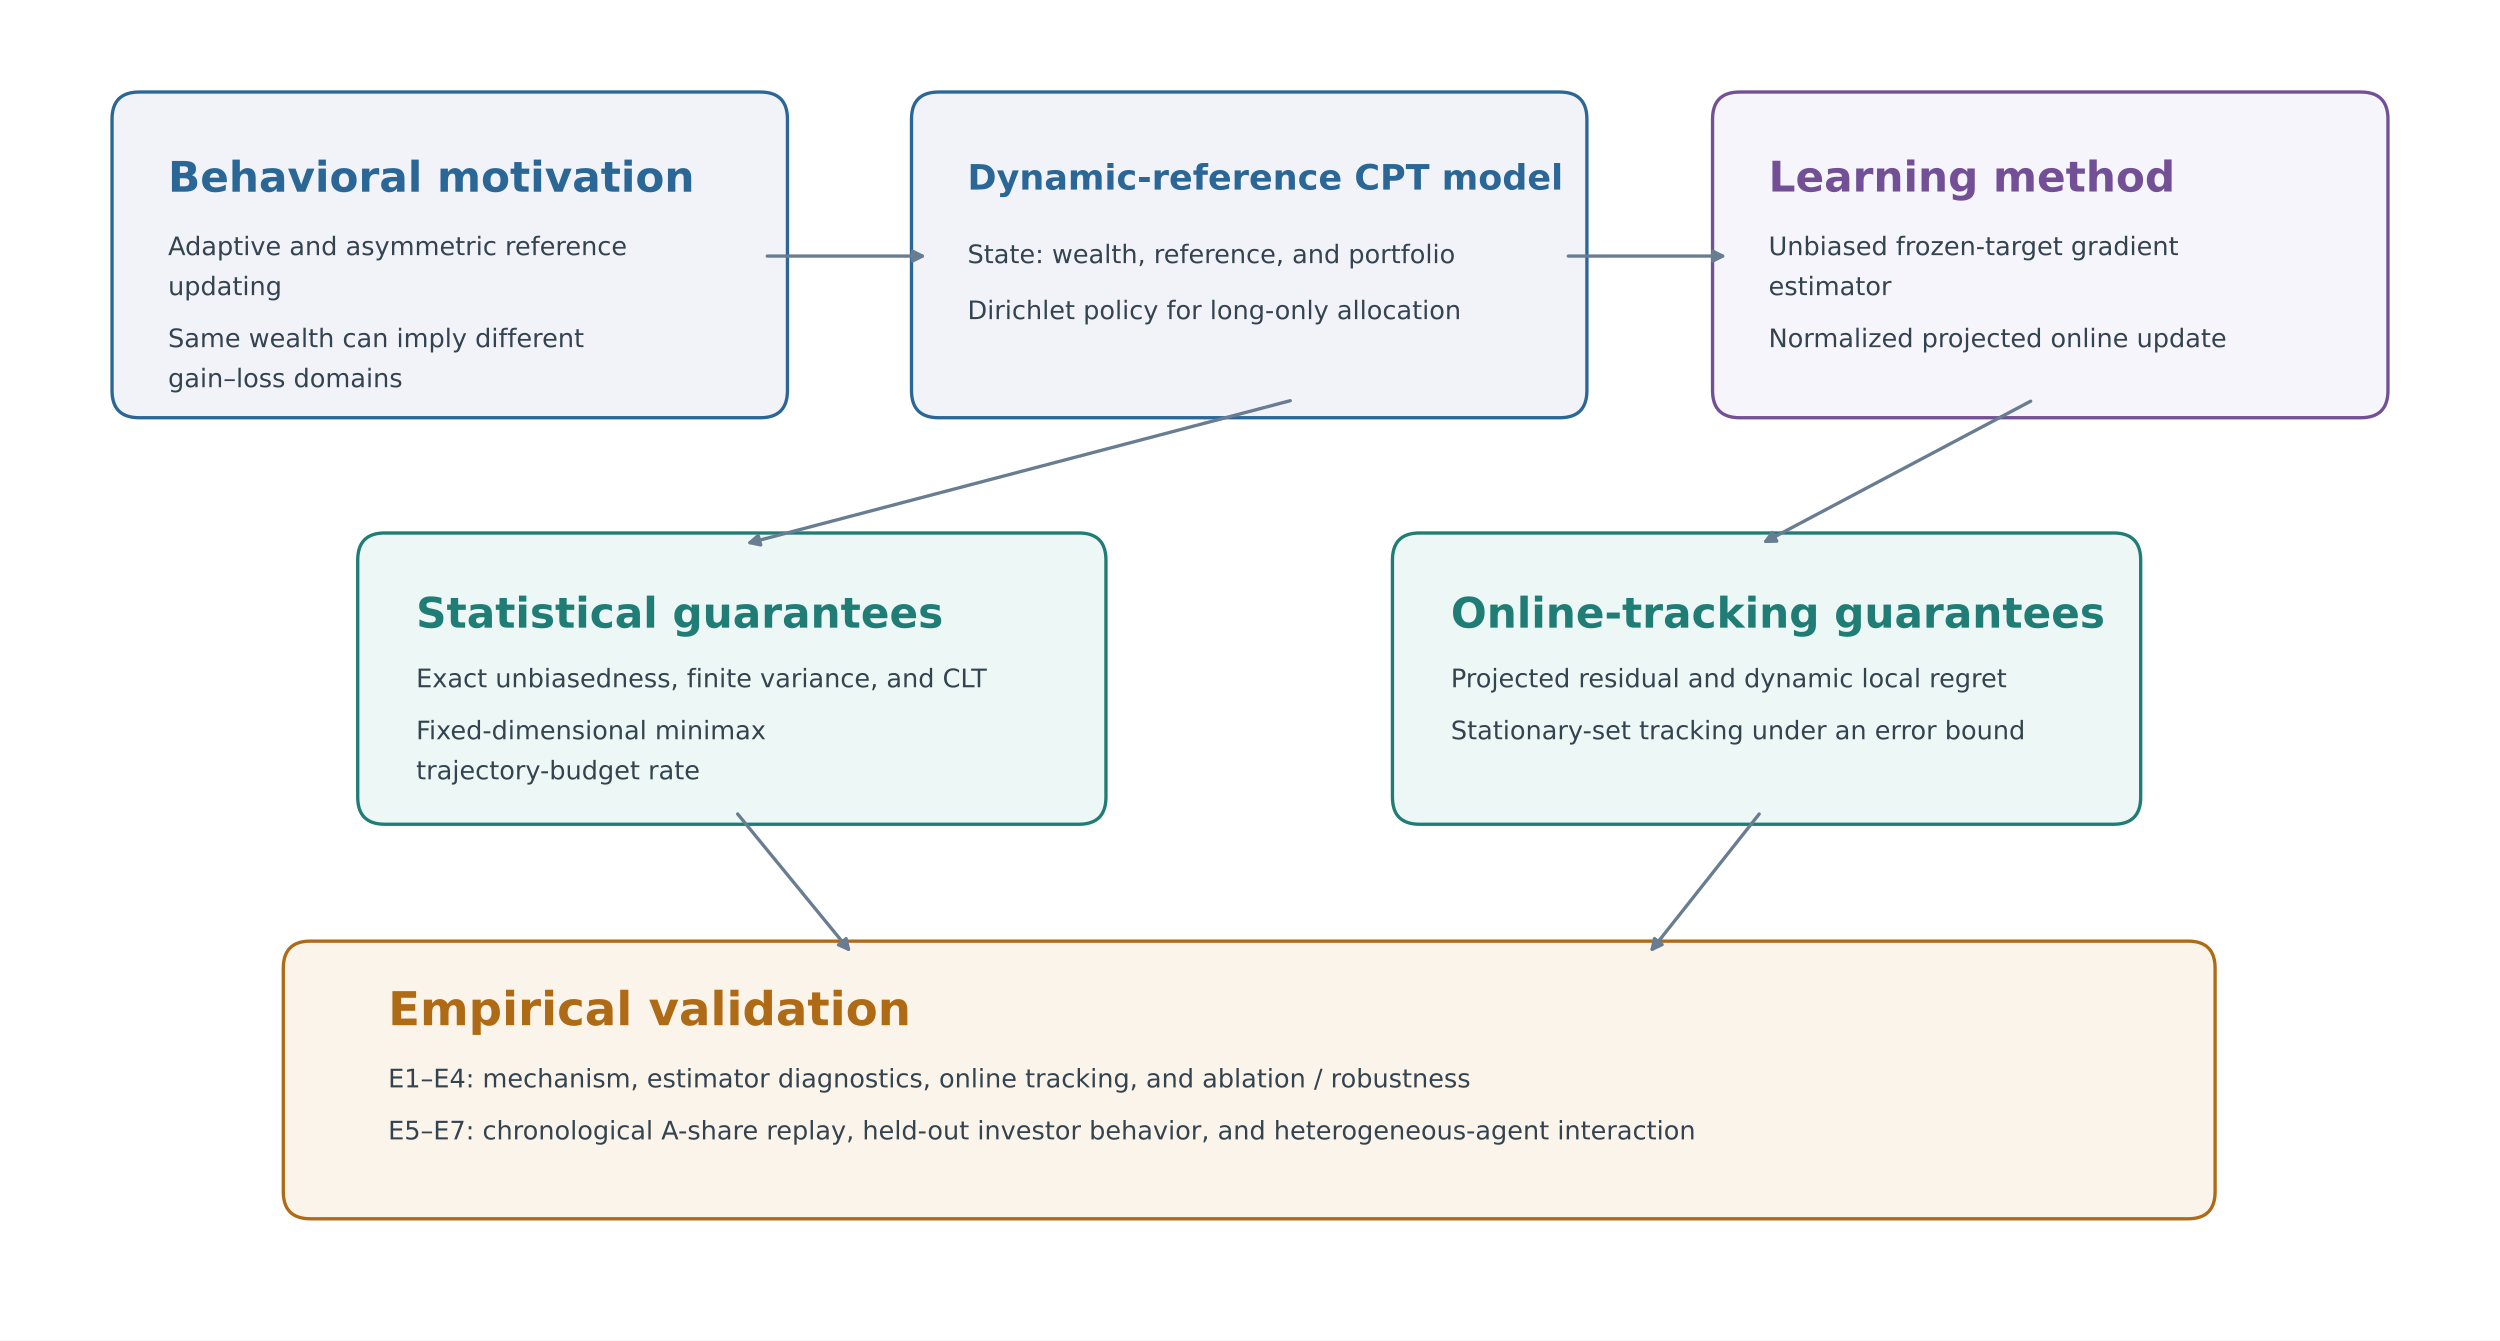
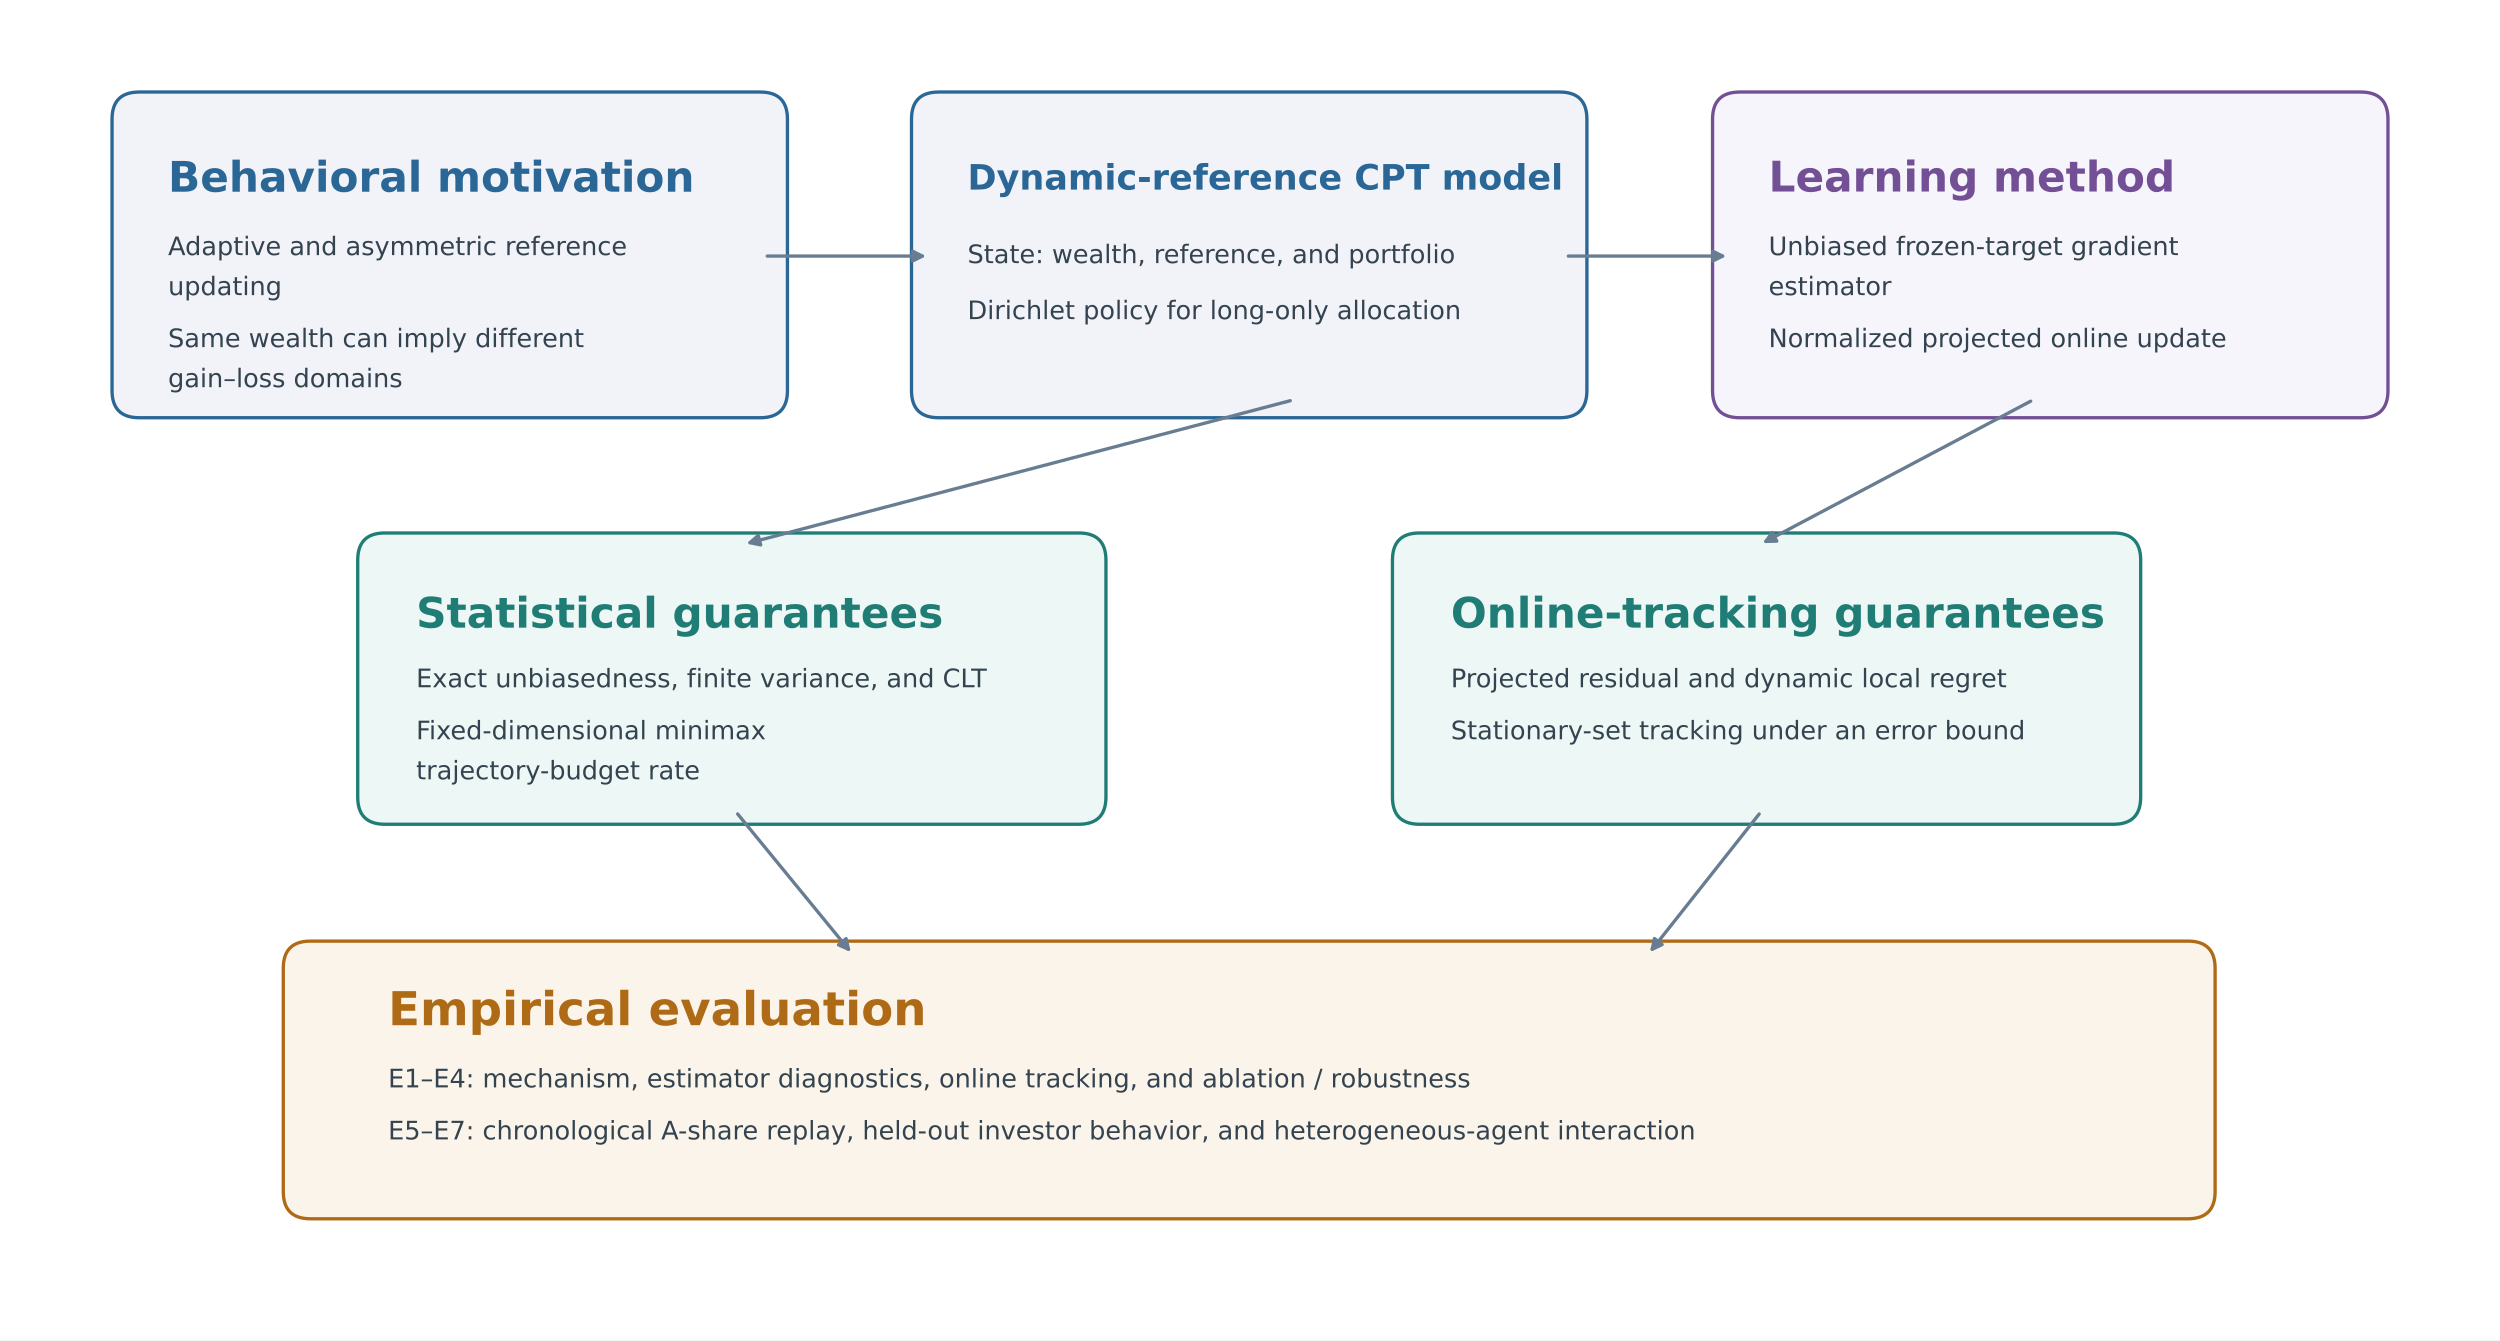
<svg xmlns="http://www.w3.org/2000/svg" width="2249.28pt" height="1206pt" viewBox="0 0 2249.28 1206" version="1.1">
  <defs>
    <style type="text/css">*{stroke-linejoin: round; stroke-linecap: butt}</style>
  </defs>
  <g id="figure_1">
    <g id="patch_1">
      <path d="M 0 1206  L 2249.28 1206  L 2249.28 0  L 0 0  z " style="fill: #ffffff" />
    </g>
    <g id="axes_1">
      <g id="patch_2">
-         <path d="M 125.28 82.8  L 684 82.8  Q 708.48 82.8 708.48 107.28  L 708.48 351.36  Q 708.48 375.84 684 375.84  L 125.28 375.84  Q 100.8 375.84 100.8 351.36  L 100.8 107.28  Q 100.8 82.8 125.28 82.8  z " clip-path="url(#p0a55dc116d)" style="fill: #f2f3f9; stroke: #2a6796; stroke-width: 3; stroke-linejoin: miter" />
+         <path d="M 125.28 82.8  L 684 82.8  Q 708.48 82.8 708.48 107.28  L 708.48 351.36  Q 708.48 375.84 684 375.84  L 125.28 375.84  Q 100.8 375.84 100.8 351.36  L 100.8 107.28  Q 100.8 82.8 125.28 82.8  z " clip-path="url(#p87b705630d)" style="fill: #f2f3f9; stroke: #2a6796; stroke-width: 3; stroke-linejoin: miter" />
      </g>
      <g id="patch_3">
-         <path d="M 844.56 82.8  L 1403.28 82.8  Q 1427.76 82.8 1427.76 107.28  L 1427.76 351.36  Q 1427.76 375.84 1403.28 375.84  L 844.56 375.84  Q 820.08 375.84 820.08 351.36  L 820.08 107.28  Q 820.08 82.8 844.56 82.8  z " clip-path="url(#p0a55dc116d)" style="fill: #f2f3f9; stroke: #2a6796; stroke-width: 3; stroke-linejoin: miter" />
+         <path d="M 844.56 82.8  L 1403.28 82.8  Q 1427.76 82.8 1427.76 107.28  L 1427.76 351.36  Q 1427.76 375.84 1403.28 375.84  L 844.56 375.84  Q 820.08 375.84 820.08 351.36  L 820.08 107.28  Q 820.08 82.8 844.56 82.8  z " clip-path="url(#p87b705630d)" style="fill: #f2f3f9; stroke: #2a6796; stroke-width: 3; stroke-linejoin: miter" />
      </g>
      <g id="patch_4">
-         <path d="M 1565.28 82.8  L 2124 82.8  Q 2148.48 82.8 2148.48 107.28  L 2148.48 351.36  Q 2148.48 375.84 2124 375.84  L 1565.28 375.84  Q 1540.8 375.84 1540.8 351.36  L 1540.8 107.28  Q 1540.8 82.8 1565.28 82.8  z " clip-path="url(#p0a55dc116d)" style="fill: #f5f5fb; stroke: #735095; stroke-width: 3; stroke-linejoin: miter" />
+         <path d="M 1565.28 82.8  L 2124 82.8  Q 2148.48 82.8 2148.48 107.28  L 2148.48 351.36  Q 2148.48 375.84 2124 375.84  L 1565.28 375.84  Q 1540.8 375.84 1540.8 351.36  L 1540.8 107.28  Q 1540.8 82.8 1565.28 82.8  z " clip-path="url(#p87b705630d)" style="fill: #f5f5fb; stroke: #735095; stroke-width: 3; stroke-linejoin: miter" />
      </g>
      <g id="patch_5">
-         <path d="M 346.32 479.52  L 970.56 479.52  Q 995.04 479.52 995.04 504  L 995.04 717.12  Q 995.04 741.6 970.56 741.6  L 346.32 741.6  Q 321.84 741.6 321.84 717.12  L 321.84 504  Q 321.84 479.52 346.32 479.52  z " clip-path="url(#p0a55dc116d)" style="fill: #edf8f6; stroke: #1f7d75; stroke-width: 3; stroke-linejoin: miter" />
+         <path d="M 346.32 479.52  L 970.56 479.52  Q 995.04 479.52 995.04 504  L 995.04 717.12  Q 995.04 741.6 970.56 741.6  L 346.32 741.6  Q 321.84 741.6 321.84 717.12  L 321.84 504  Q 321.84 479.52 346.32 479.52  z " clip-path="url(#p87b705630d)" style="fill: #edf8f6; stroke: #1f7d75; stroke-width: 3; stroke-linejoin: miter" />
      </g>
      <g id="patch_6">
-         <path d="M 1277.28 479.52  L 1901.52 479.52  Q 1926 479.52 1926 504  L 1926 717.12  Q 1926 741.6 1901.52 741.6  L 1277.28 741.6  Q 1252.8 741.6 1252.8 717.12  L 1252.8 504  Q 1252.8 479.52 1277.28 479.52  z " clip-path="url(#p0a55dc116d)" style="fill: #edf8f6; stroke: #1f7d75; stroke-width: 3; stroke-linejoin: miter" />
+         <path d="M 1277.28 479.52  L 1901.52 479.52  Q 1926 479.52 1926 504  L 1926 717.12  Q 1926 741.6 1901.52 741.6  L 1277.28 741.6  Q 1252.8 741.6 1252.8 717.12  L 1252.8 504  Q 1252.8 479.52 1277.28 479.52  z " clip-path="url(#p87b705630d)" style="fill: #edf8f6; stroke: #1f7d75; stroke-width: 3; stroke-linejoin: miter" />
      </g>
      <g id="patch_7">
-         <path d="M 279.36 846.72  L 1968.48 846.72  Q 1992.96 846.72 1992.96 871.2  L 1992.96 1072.08  Q 1992.96 1096.56 1968.48 1096.56  L 279.36 1096.56  Q 254.88 1096.56 254.88 1072.08  L 254.88 871.2  Q 254.88 846.72 279.36 846.72  z " clip-path="url(#p0a55dc116d)" style="fill: #fbf4ea; stroke: #af6a16; stroke-width: 3; stroke-linejoin: miter" />
+         <path d="M 279.36 846.72  L 1968.48 846.72  Q 1992.96 846.72 1992.96 871.2  L 1992.96 1072.08  Q 1992.96 1096.56 1968.48 1096.56  L 279.36 1096.56  Q 254.88 1096.56 254.88 1072.08  L 254.88 871.2  Q 254.88 846.72 279.36 846.72  z " clip-path="url(#p87b705630d)" style="fill: #fbf4ea; stroke: #af6a16; stroke-width: 3; stroke-linejoin: miter" />
      </g>
      <g id="patch_8">
-         <path d="M 690.324 230.4  Q 761.76 230.4 829.843 230.4  " clip-path="url(#p0a55dc116d)" style="fill: none; stroke: #687d91; stroke-width: 3; stroke-linecap: round" />
-         <path d="M 821.043 226  L 829.843 230.4  L 821.043 234.8  z " clip-path="url(#p0a55dc116d)" style="fill: #687d91; stroke: #687d91; stroke-width: 3; stroke-linecap: round" />
+         <path d="M 690.324 230.4  Q 761.76 230.4 829.843 230.4  " clip-path="url(#p87b705630d)" style="fill: none; stroke: #687d91; stroke-width: 3; stroke-linecap: round" />
+         <path d="M 821.043 226  L 829.843 230.4  L 821.043 234.8  z " clip-path="url(#p87b705630d)" style="fill: #687d91; stroke: #687d91; stroke-width: 3; stroke-linecap: round" />
      </g>
      <g id="patch_9">
-         <path d="M 1411.043 230.4  Q 1482.121 230.4 1549.844 230.4  " clip-path="url(#p0a55dc116d)" style="fill: none; stroke: #687d91; stroke-width: 3; stroke-linecap: round" />
-         <path d="M 1541.044 226  L 1549.844 230.4  L 1541.044 234.8  z " clip-path="url(#p0a55dc116d)" style="fill: #687d91; stroke: #687d91; stroke-width: 3; stroke-linecap: round" />
+         <path d="M 1411.043 230.4  Q 1482.121 230.4 1549.844 230.4  " clip-path="url(#p87b705630d)" style="fill: none; stroke: #687d91; stroke-width: 3; stroke-linecap: round" />
+         <path d="M 1541.044 226  L 1549.844 230.4  L 1541.044 234.8  z " clip-path="url(#p87b705630d)" style="fill: #687d91; stroke: #687d91; stroke-width: 3; stroke-linecap: round" />
      </g>
      <g id="patch_10">
-         <path d="M 1160.862 360.509  Q 916.2 424.8 674.782 488.238  " clip-path="url(#p0a55dc116d)" style="fill: none; stroke: #687d91; stroke-width: 3; stroke-linecap: round" />
-         <path d="M 684.411 490.257  L 674.782 488.238  L 682.175 481.746  z " clip-path="url(#p0a55dc116d)" style="fill: #687d91; stroke: #687d91; stroke-width: 3; stroke-linecap: round" />
+         <path d="M 1160.862 360.509  Q 916.2 424.8 674.782 488.238  " clip-path="url(#p87b705630d)" style="fill: none; stroke: #687d91; stroke-width: 3; stroke-linecap: round" />
+         <path d="M 684.411 490.257  L 674.782 488.238  L 682.175 481.746  z " clip-path="url(#p87b705630d)" style="fill: #687d91; stroke: #687d91; stroke-width: 3; stroke-linecap: round" />
      </g>
      <g id="patch_11">
-         <path d="M 1827.033 360.935  Q 1706.401 424.799 1588.733 487.094  " clip-path="url(#p0a55dc116d)" style="fill: none; stroke: #687d91; stroke-width: 3; stroke-linecap: round" />
-         <path d="M 1598.569 486.865  L 1588.733 487.094  L 1594.452 479.088  z " clip-path="url(#p0a55dc116d)" style="fill: #687d91; stroke: #687d91; stroke-width: 3; stroke-linecap: round" />
+         <path d="M 1827.033 360.935  Q 1706.401 424.799 1588.733 487.094  " clip-path="url(#p87b705630d)" style="fill: none; stroke: #687d91; stroke-width: 3; stroke-linecap: round" />
+         <path d="M 1598.569 486.865  L 1588.733 487.094  L 1594.452 479.088  z " clip-path="url(#p87b705630d)" style="fill: #687d91; stroke: #687d91; stroke-width: 3; stroke-linecap: round" />
      </g>
      <g id="patch_12">
-         <path d="M 663.666 732.346  Q 714.599 794.519 763.406 854.097  " clip-path="url(#p0a55dc116d)" style="fill: none; stroke: #687d91; stroke-width: 3; stroke-linecap: round" />
-         <path d="M 761.233 844.501  L 763.406 854.097  L 754.426 850.078  z " clip-path="url(#p0a55dc116d)" style="fill: #687d91; stroke: #687d91; stroke-width: 3; stroke-linecap: round" />
+         <path d="M 663.666 732.346  Q 714.599 794.519 763.406 854.097  " clip-path="url(#p87b705630d)" style="fill: none; stroke: #687d91; stroke-width: 3; stroke-linecap: round" />
+         <path d="M 761.233 844.501  L 763.406 854.097  L 754.426 850.078  z " clip-path="url(#p87b705630d)" style="fill: #687d91; stroke: #687d91; stroke-width: 3; stroke-linecap: round" />
      </g>
      <g id="patch_13">
-         <path d="M 1582.76 732.367  Q 1533.601 794.518 1486.523 854.038  " clip-path="url(#p0a55dc116d)" style="fill: none; stroke: #687d91; stroke-width: 3; stroke-linecap: round" />
-         <path d="M 1495.434 849.866  L 1486.523 854.038  L 1488.532 844.407  z " clip-path="url(#p0a55dc116d)" style="fill: #687d91; stroke: #687d91; stroke-width: 3; stroke-linecap: round" />
+         <path d="M 1582.76 732.367  Q 1533.601 794.518 1486.523 854.038  " clip-path="url(#p87b705630d)" style="fill: none; stroke: #687d91; stroke-width: 3; stroke-linecap: round" />
+         <path d="M 1495.434 849.866  L 1486.523 854.038  L 1488.532 844.407  z " clip-path="url(#p87b705630d)" style="fill: #687d91; stroke: #687d91; stroke-width: 3; stroke-linecap: round" />
      </g>
      <g id="text_1">
        <text style="font-weight: 700; font-size: 38px; font-family: 'DejaVu Sans'; text-anchor: start; fill: #2a6796" x="151.2" y="172.486" transform="rotate(-0 151.2 172.4856)">Behavioral motivation</text>
      </g>
      <g id="text_2">
        <text style="font-size: 23px; font-family: 'DejaVu Sans'; text-anchor: start; fill: #33434f" x="151.2" y="229.547" transform="rotate(-0 151.2 229.5466)">Adaptive and asymmetric reference</text>
      </g>
      <g id="text_3">
        <text style="font-size: 23px; font-family: 'DejaVu Sans'; text-anchor: start; fill: #33434f" x="151.2" y="265.547" transform="rotate(-0 151.2 265.5466)">updating</text>
      </g>
      <g id="text_4">
        <text style="font-size: 23px; font-family: 'DejaVu Sans'; text-anchor: start; fill: #33434f" x="151.2" y="312.347" transform="rotate(-0 151.2 312.3466)">Same wealth can imply different</text>
      </g>
      <g id="text_5">
        <text style="font-size: 23px; font-family: 'DejaVu Sans'; text-anchor: start; fill: #33434f" x="151.2" y="348.347" transform="rotate(-0 151.2 348.3466)">gain–loss domains</text>
      </g>
      <g id="text_6">
        <text style="font-weight: 700; font-size: 31.5px; font-family: 'DejaVu Sans'; text-anchor: start; fill: #2a6796" x="870.48" y="170.569" transform="rotate(-0 870.48 170.569)">Dynamic-reference CPT model</text>
      </g>
      <g id="text_7">
        <text style="font-size: 23px; font-family: 'DejaVu Sans'; text-anchor: start; fill: #33434f" x="870.48" y="236.747" transform="rotate(-0 870.48 236.7466)">State: wealth, reference, and portfolio</text>
      </g>
      <g id="text_8">
        <text style="font-size: 23px; font-family: 'DejaVu Sans'; text-anchor: start; fill: #33434f" x="870.48" y="287.147" transform="rotate(-0 870.48 287.1466)">Dirichlet policy for long-only allocation</text>
      </g>
      <g id="text_9">
        <text style="font-weight: 700; font-size: 38px; font-family: 'DejaVu Sans'; text-anchor: start; fill: #735095" x="1591.2" y="172.337" transform="rotate(-0 1591.2 172.3372)">Learning method</text>
      </g>
      <g id="text_10">
        <text style="font-size: 23px; font-family: 'DejaVu Sans'; text-anchor: start; fill: #33434f" x="1591.2" y="229.547" transform="rotate(-0 1591.2 229.5466)">Unbiased frozen-target gradient</text>
      </g>
      <g id="text_11">
        <text style="font-size: 23px; font-family: 'DejaVu Sans'; text-anchor: start; fill: #33434f" x="1591.2" y="265.547" transform="rotate(-0 1591.2 265.5466)">estimator</text>
      </g>
      <g id="text_12">
        <text style="font-size: 23px; font-family: 'DejaVu Sans'; text-anchor: start; fill: #33434f" x="1591.2" y="312.347" transform="rotate(-0 1591.2 312.3466)">Normalized projected online update</text>
      </g>
      <g id="text_13">
        <text style="font-weight: 700; font-size: 38px; font-family: 'DejaVu Sans'; text-anchor: start; fill: #1f7d75" x="374.4" y="564.737" transform="rotate(-0 374.4 564.7372)">Statistical guarantees</text>
      </g>
      <g id="text_14">
        <text style="font-size: 23px; font-family: 'DejaVu Sans'; text-anchor: start; fill: #33434f" x="374.4" y="618.347" transform="rotate(-0 374.4 618.3466)">Exact unbiasedness, finite variance, and CLT</text>
      </g>
      <g id="text_15">
        <text style="font-size: 23px; font-family: 'DejaVu Sans'; text-anchor: start; fill: #33434f" x="374.4" y="665.147" transform="rotate(-0 374.4 665.1466)">Fixed-dimensional minimax</text>
      </g>
      <g id="text_16">
        <text style="font-size: 23px; font-family: 'DejaVu Sans'; text-anchor: start; fill: #33434f" x="374.4" y="701.147" transform="rotate(-0 374.4 701.1466)">trajectory-budget rate</text>
      </g>
      <g id="text_17">
        <text style="font-weight: 700; font-size: 38px; font-family: 'DejaVu Sans'; text-anchor: start; fill: #1f7d75" x="1305.36" y="564.737" transform="rotate(-0 1305.36 564.7372)">Online-tracking guarantees</text>
      </g>
      <g id="text_18">
        <text style="font-size: 23px; font-family: 'DejaVu Sans'; text-anchor: start; fill: #33434f" x="1305.36" y="618.347" transform="rotate(-0 1305.36 618.3466)">Projected residual and dynamic local regret</text>
      </g>
      <g id="text_19">
        <text style="font-size: 23px; font-family: 'DejaVu Sans'; text-anchor: start; fill: #33434f" x="1305.36" y="665.147" transform="rotate(-0 1305.36 665.1466)">Stationary-set tracking under an error bound</text>
      </g>
      <g id="text_20">
-         <text style="font-weight: 700; font-size: 42px; font-family: 'DejaVu Sans'; text-anchor: start; fill: #af6a16" x="349.2" y="922.389" transform="rotate(-0 349.2 922.3894)">Empirical validation</text>
+         <text style="font-weight: 700; font-size: 42px; font-family: 'DejaVu Sans'; text-anchor: start; fill: #af6a16" x="349.2" y="922.389" transform="rotate(-0 349.2 922.3894)">Empirical evaluation</text>
      </g>
      <g id="text_21">
        <text style="font-size: 23px; font-family: 'DejaVu Sans'; text-anchor: start; fill: #33434f" x="349.2" y="978.347" transform="rotate(-0 349.2 978.3466)">E1–E4: mechanism, estimator diagnostics, online tracking, and ablation / robustness</text>
      </g>
      <g id="text_22">
        <text style="font-size: 23px; font-family: 'DejaVu Sans'; text-anchor: start; fill: #33434f" x="349.2" y="1025.147" transform="rotate(-0 349.2 1025.147)">E5–E7: chronological A-share replay, held-out investor behavior, and heterogeneous-agent interaction</text>
      </g>
    </g>
  </g>
  <defs>
-     <clipPath id="p0a55dc116d">
+     <clipPath id="p87b705630d">
      <rect x="0" y="0" width="2249.28" height="1206" />
    </clipPath>
  </defs>
</svg>
